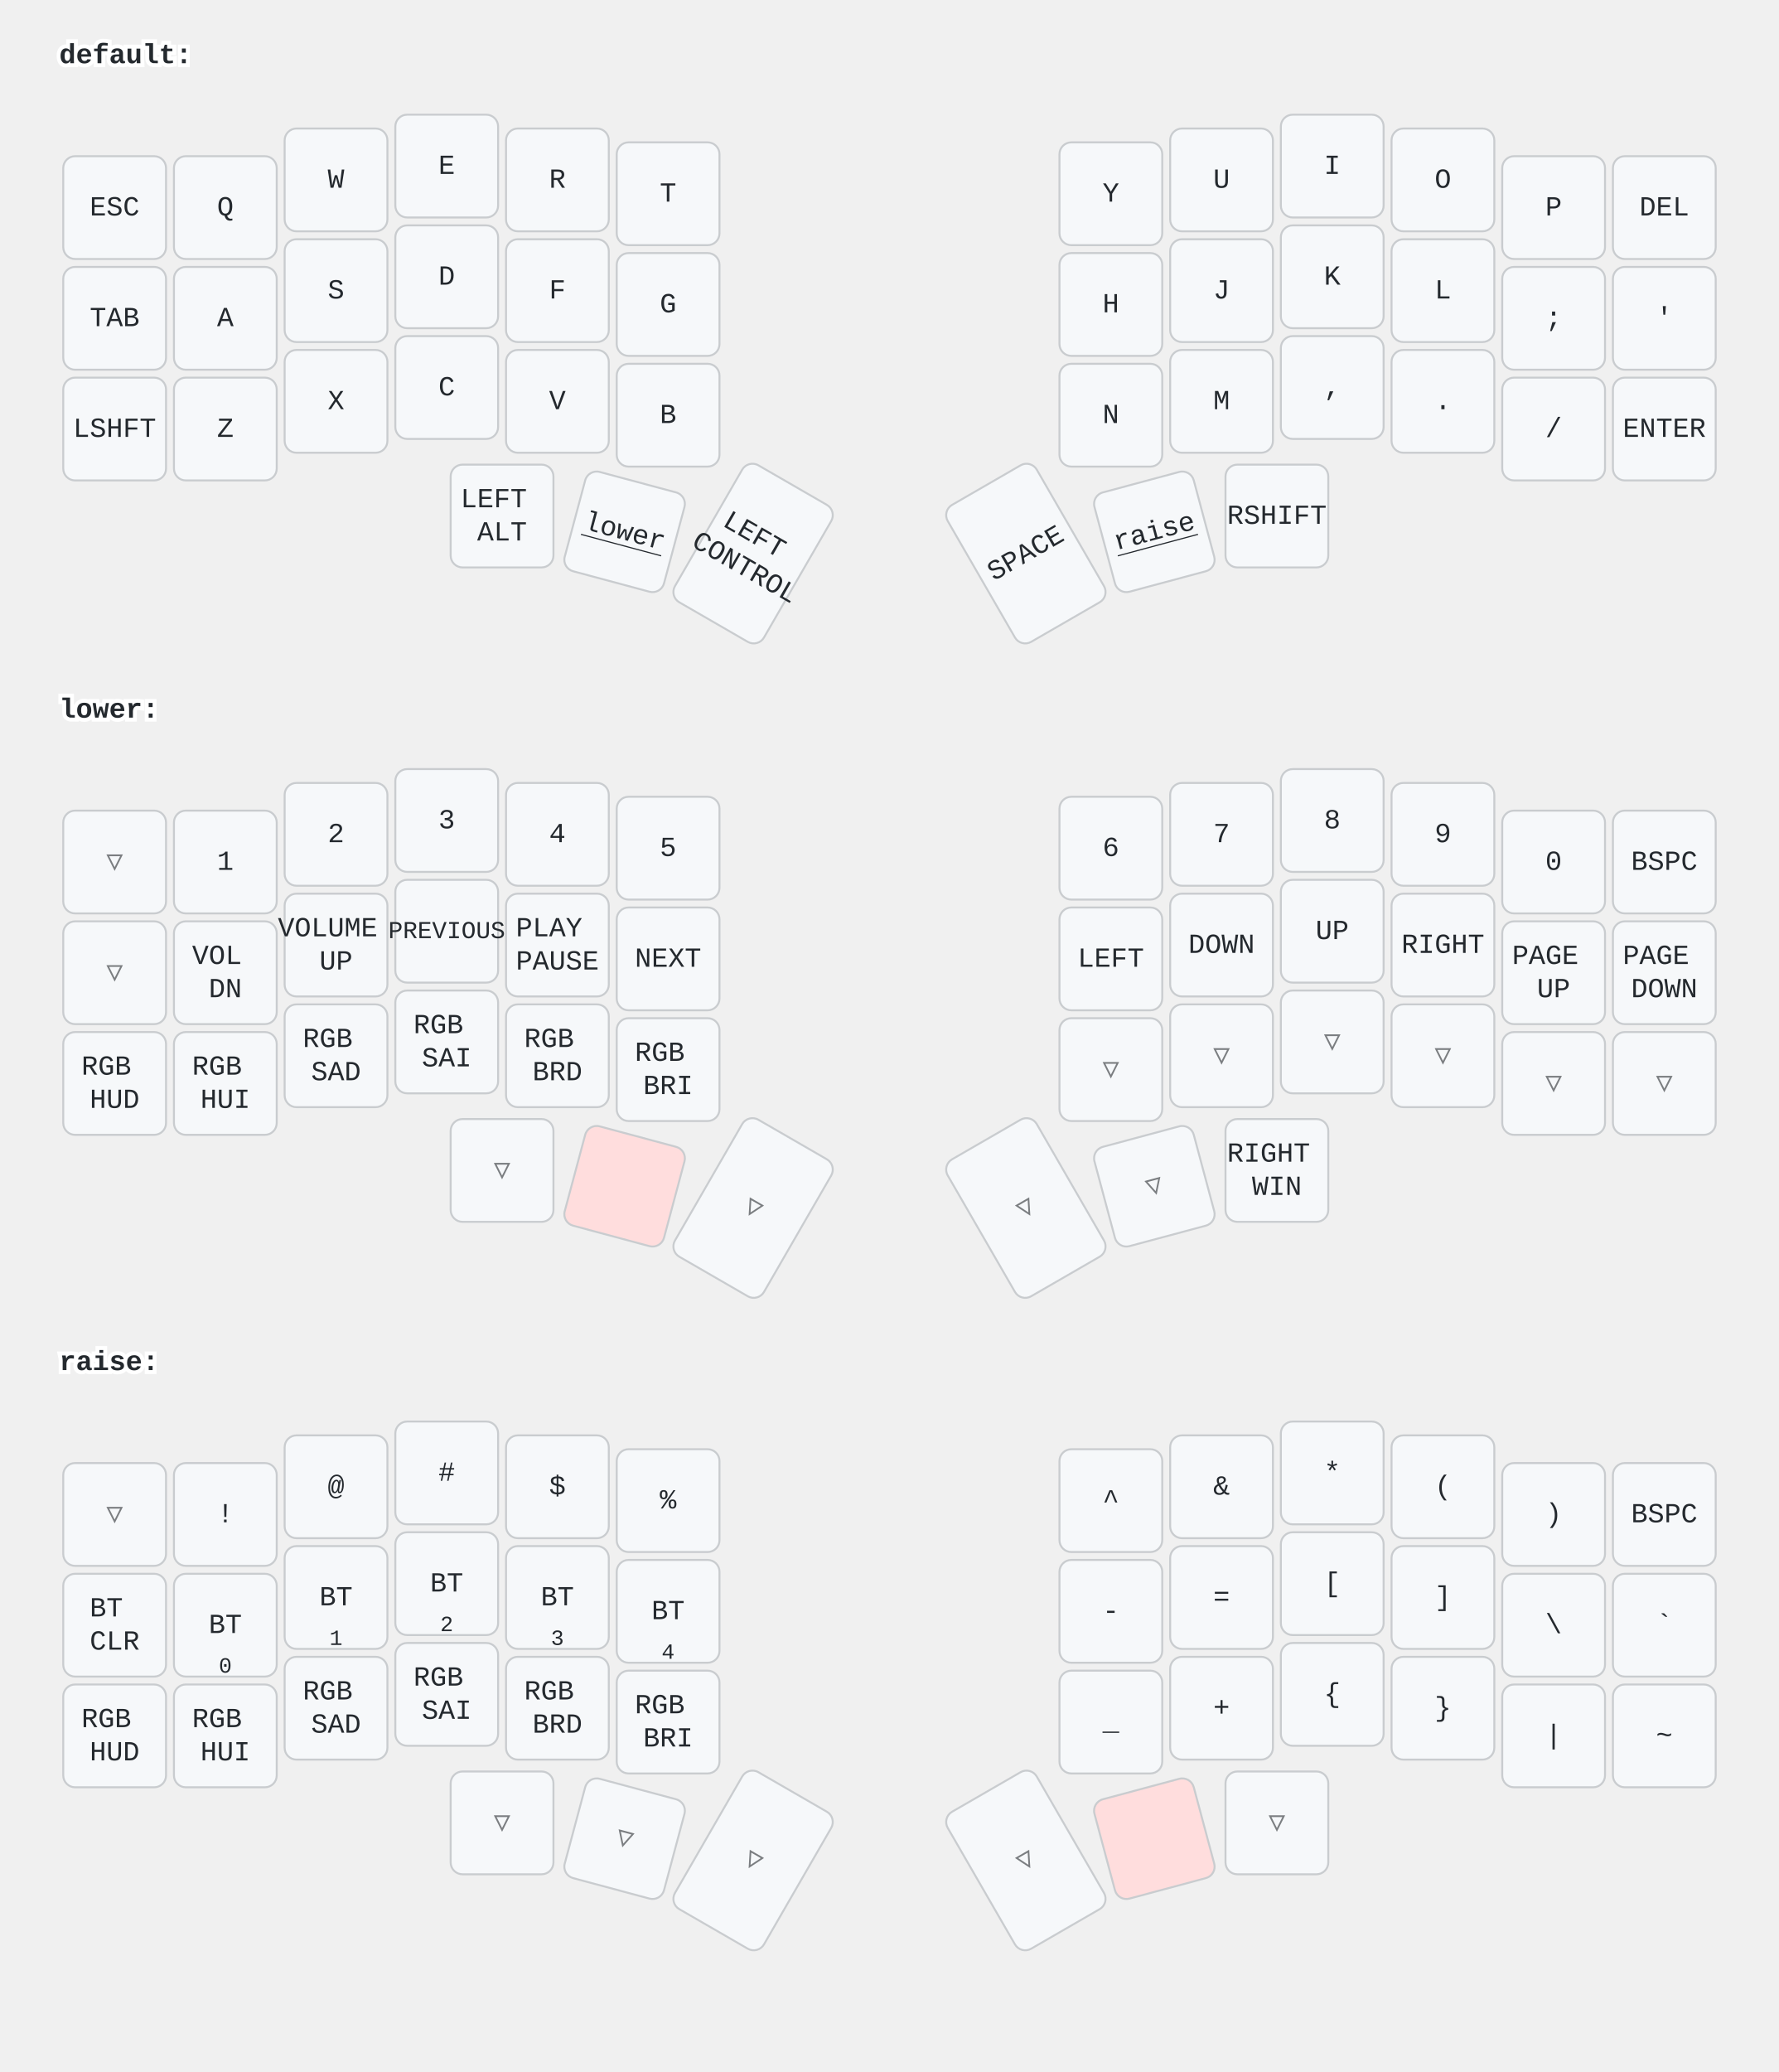
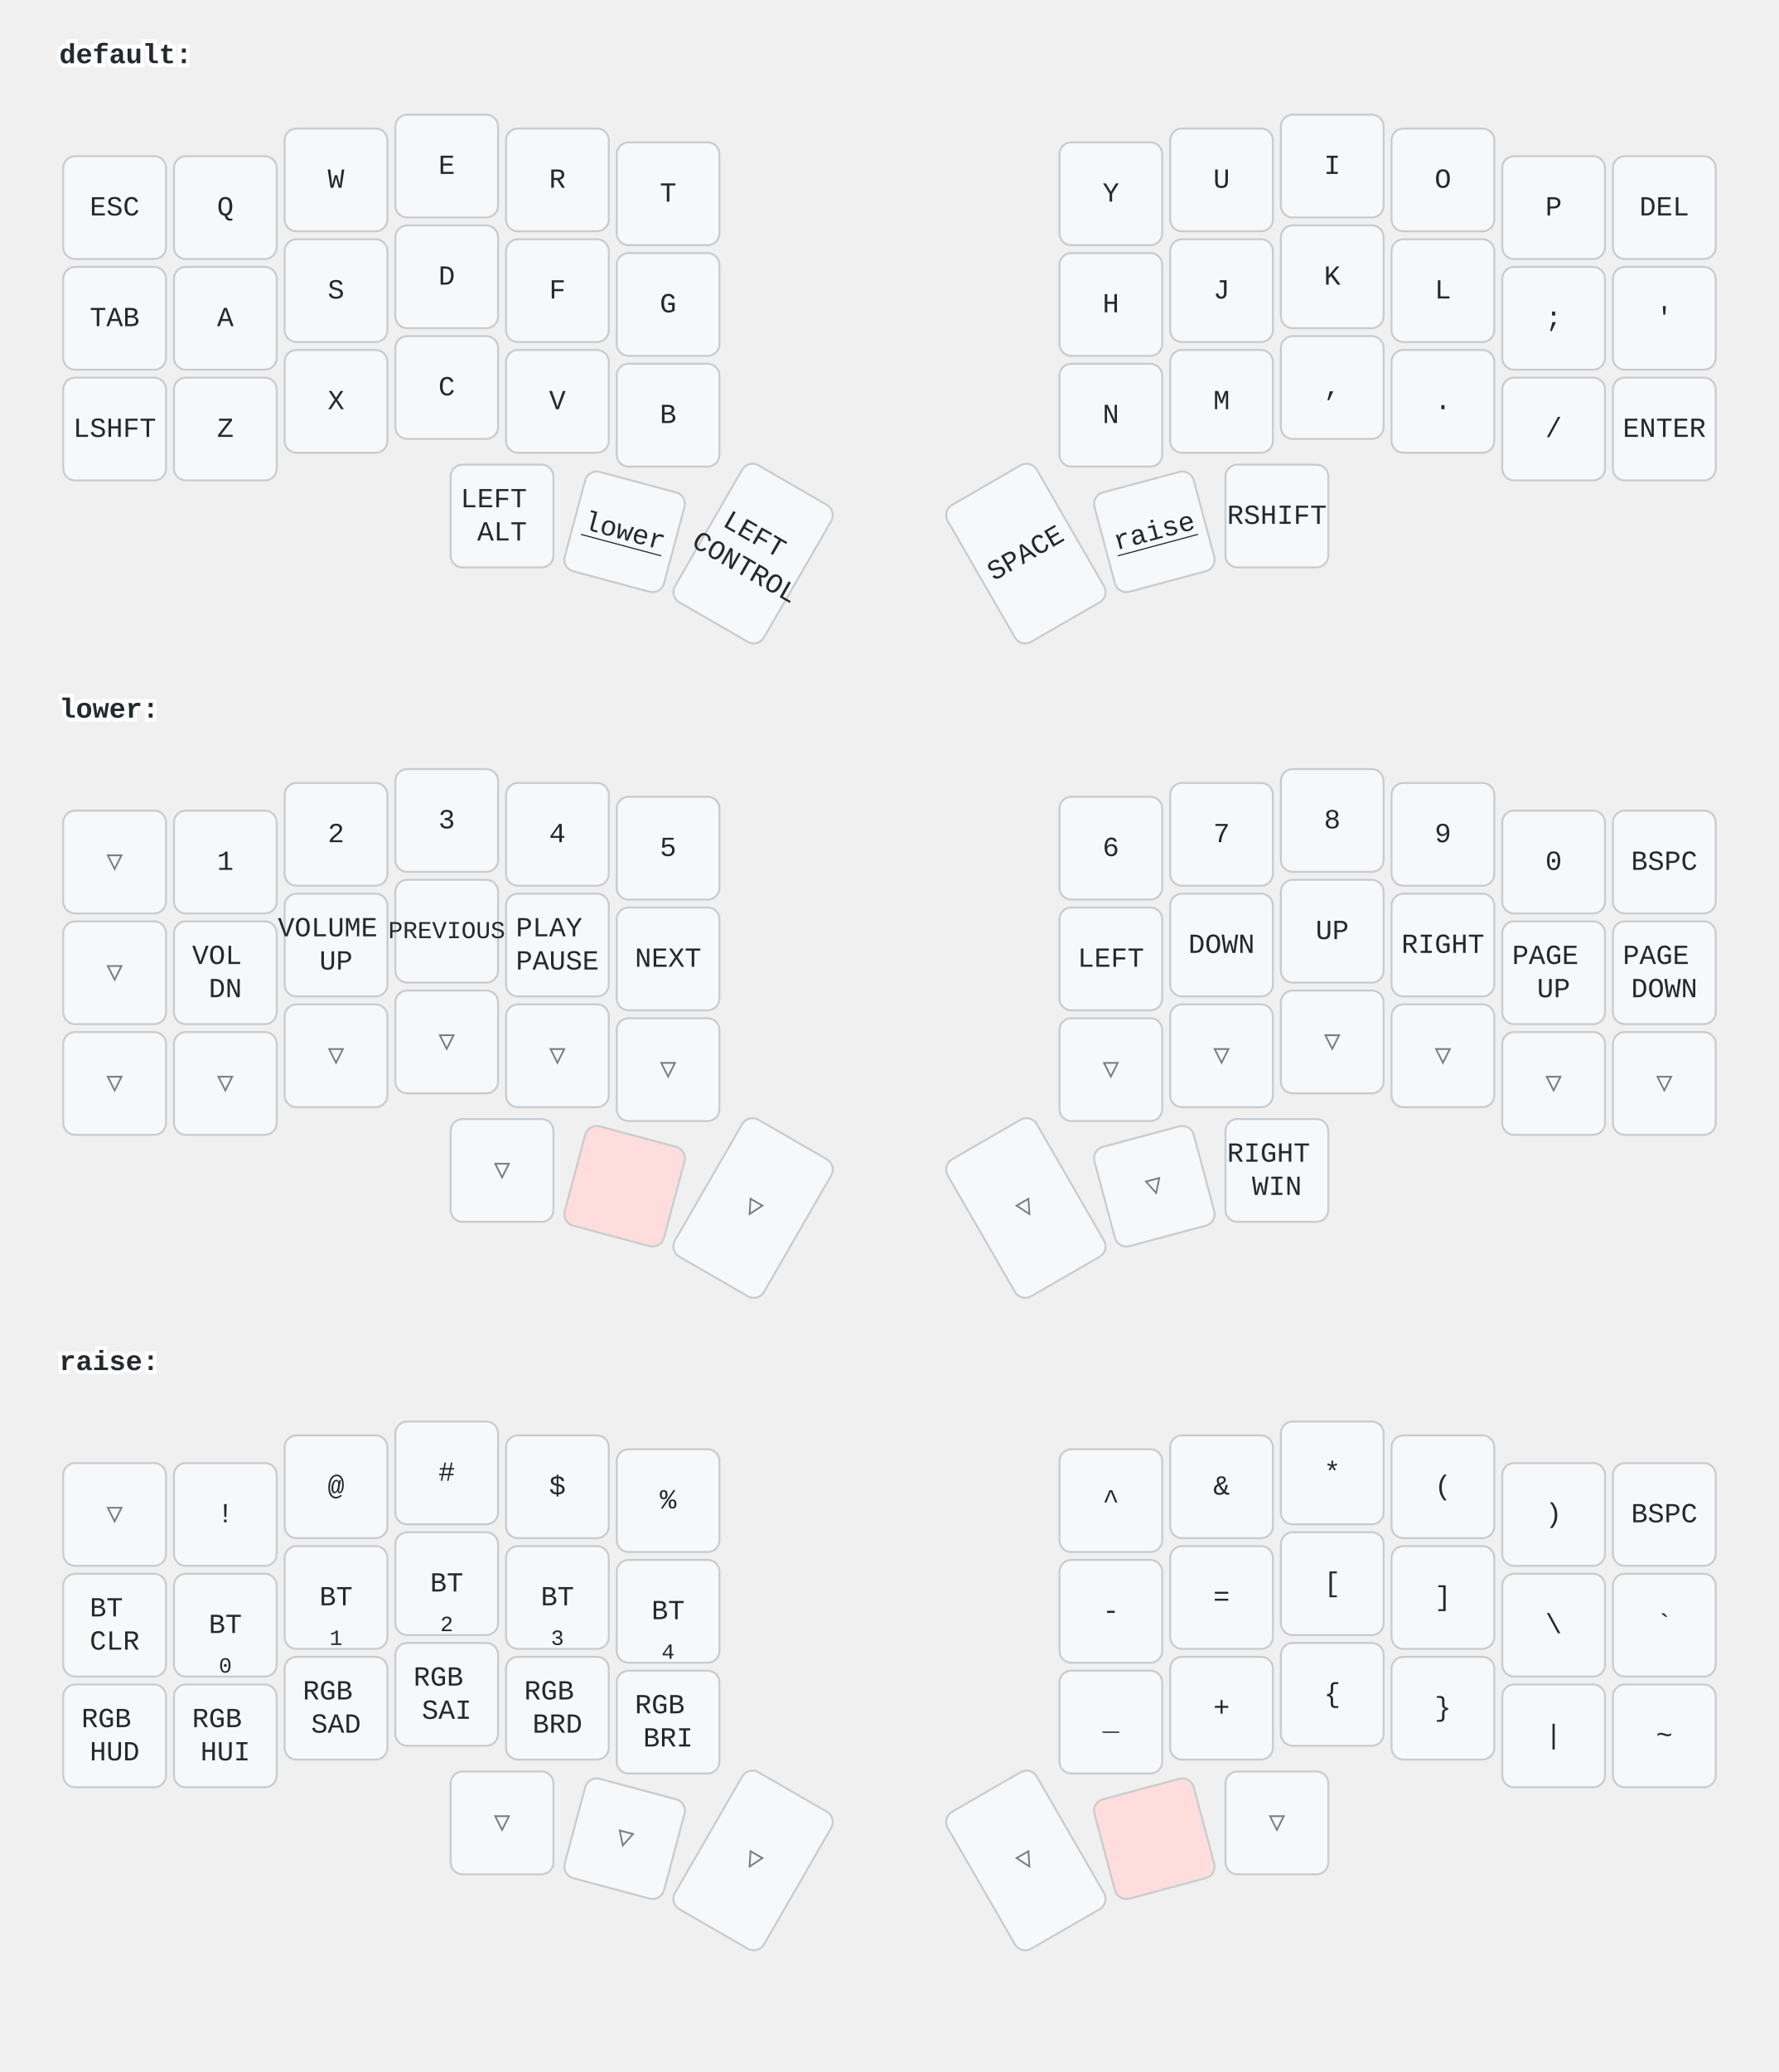
<svg xmlns="http://www.w3.org/2000/svg" width="900" height="1048" viewBox="0 0 900 1048" class="keymap">
  <style>/* inherit to force styles through use tags */
svg path {
    fill: inherit;
}

/* font and background color specifications */
svg.keymap {
    font-family: SFMono-Regular,Consolas,Liberation Mono,Menlo,monospace;
    font-size: 14px;
    font-kerning: normal;
    text-rendering: optimizeLegibility;
    fill: #24292e;
}

/* default key styling */
rect.key {
    fill: #f6f8fa;
}

rect.key, rect.combo {
    stroke: #c9cccf;
    stroke-width: 1;
}

/* default key side styling, only used is draw_key_sides is set */
rect.side {
    filter: brightness(90%);
}

/* color accent for combo boxes */
rect.combo, rect.combo-separate {
    fill: #cdf;
}

/* color accent for held keys */
rect.held, rect.combo.held {
    fill: #fdd;
}

/* color accent for ghost (optional) keys */
rect.ghost, rect.combo.ghost {
    stroke-dasharray: 4, 4;
    stroke-width: 2;
}

text {
    text-anchor: middle;
    dominant-baseline: middle;
}

/* styling for layer labels */
text.label {
    font-weight: bold;
    text-anchor: start;
    stroke: white;
    stroke-width: 4;
    paint-order: stroke;
}

/* styling for optional footer */
text.footer {
    text-anchor: end;
    dominant-baseline: auto;
    stroke: white;
    stroke-width: 4;
    paint-order: stroke;
}

/* styling for combo tap, and key hold/shifted label text */
text.combo, text.hold, text.shifted {
    font-size: 11px;
}

text.hold {
    text-anchor: middle;
    dominant-baseline: auto;
}

text.shifted {
    text-anchor: middle;
    dominant-baseline: hanging;
}

text.layer-activator {
    text-decoration: underline;
}

/* styling for hold/shifted label text in combo box */
text.combo.hold, text.combo.shifted {
    font-size: 8px;
}

/* lighter symbol for transparent keys */
text.trans {
    fill: #7b7e81;
}

/* styling for combo dendrons */
path.combo {
    stroke-width: 1;
    stroke: gray;
    fill: none;
}

/* Start Tabler Icons Cleanup */
/* cannot use height/width with glyphs */
.icon-tabler &gt; path {
    fill: inherit;
    stroke: inherit;
    stroke-width: 2;
}
/* hide tabler's default box */
.icon-tabler &gt; path[stroke="none"][fill="none"] {
    visibility: hidden;
}
/* End Tabler Icons Cleanup */
</style>
  <g transform="translate(30, 0)" class="layer-default">
    <text x="0" y="28" class="label" id="default">default:</text>
    <g transform="translate(0, 56)">
      <g transform="translate(28, 49)" class="key keypos-0">
        <rect rx="6" ry="6" x="-26" y="-26" width="52" height="52" class="key" />
        <text x="0" y="0" class="key tap">ESC</text>
      </g>
      <g transform="translate(84, 49)" class="key keypos-1">
        <rect rx="6" ry="6" x="-26" y="-26" width="52" height="52" class="key" />
        <text x="0" y="0" class="key tap">Q</text>
      </g>
      <g transform="translate(140, 35)" class="key keypos-2">
        <rect rx="6" ry="6" x="-26" y="-26" width="52" height="52" class="key" />
        <text x="0" y="0" class="key tap">W</text>
      </g>
      <g transform="translate(196, 28)" class="key keypos-3">
        <rect rx="6" ry="6" x="-26" y="-26" width="52" height="52" class="key" />
        <text x="0" y="0" class="key tap">E</text>
      </g>
      <g transform="translate(252, 35)" class="key keypos-4">
        <rect rx="6" ry="6" x="-26" y="-26" width="52" height="52" class="key" />
        <text x="0" y="0" class="key tap">R</text>
      </g>
      <g transform="translate(308, 42)" class="key keypos-5">
        <rect rx="6" ry="6" x="-26" y="-26" width="52" height="52" class="key" />
        <text x="0" y="0" class="key tap">T</text>
      </g>
      <g transform="translate(532, 42)" class="key keypos-6">
        <rect rx="6" ry="6" x="-26" y="-26" width="52" height="52" class="key" />
        <text x="0" y="0" class="key tap">Y</text>
      </g>
      <g transform="translate(588, 35)" class="key keypos-7">
        <rect rx="6" ry="6" x="-26" y="-26" width="52" height="52" class="key" />
        <text x="0" y="0" class="key tap">U</text>
      </g>
      <g transform="translate(644, 28)" class="key keypos-8">
        <rect rx="6" ry="6" x="-26" y="-26" width="52" height="52" class="key" />
        <text x="0" y="0" class="key tap">I</text>
      </g>
      <g transform="translate(700, 35)" class="key keypos-9">
        <rect rx="6" ry="6" x="-26" y="-26" width="52" height="52" class="key" />
        <text x="0" y="0" class="key tap">O</text>
      </g>
      <g transform="translate(756, 49)" class="key keypos-10">
        <rect rx="6" ry="6" x="-26" y="-26" width="52" height="52" class="key" />
        <text x="0" y="0" class="key tap">P</text>
      </g>
      <g transform="translate(812, 49)" class="key keypos-11">
        <rect rx="6" ry="6" x="-26" y="-26" width="52" height="52" class="key" />
        <text x="0" y="0" class="key tap">DEL</text>
      </g>
      <g transform="translate(28, 105)" class="key keypos-12">
        <rect rx="6" ry="6" x="-26" y="-26" width="52" height="52" class="key" />
        <text x="0" y="0" class="key tap">TAB</text>
      </g>
      <g transform="translate(84, 105)" class="key keypos-13">
        <rect rx="6" ry="6" x="-26" y="-26" width="52" height="52" class="key" />
        <text x="0" y="0" class="key tap">A</text>
      </g>
      <g transform="translate(140, 91)" class="key keypos-14">
        <rect rx="6" ry="6" x="-26" y="-26" width="52" height="52" class="key" />
        <text x="0" y="0" class="key tap">S</text>
      </g>
      <g transform="translate(196, 84)" class="key keypos-15">
        <rect rx="6" ry="6" x="-26" y="-26" width="52" height="52" class="key" />
        <text x="0" y="0" class="key tap">D</text>
      </g>
      <g transform="translate(252, 91)" class="key keypos-16">
        <rect rx="6" ry="6" x="-26" y="-26" width="52" height="52" class="key" />
        <text x="0" y="0" class="key tap">F</text>
      </g>
      <g transform="translate(308, 98)" class="key keypos-17">
        <rect rx="6" ry="6" x="-26" y="-26" width="52" height="52" class="key" />
        <text x="0" y="0" class="key tap">G</text>
      </g>
      <g transform="translate(532, 98)" class="key keypos-18">
        <rect rx="6" ry="6" x="-26" y="-26" width="52" height="52" class="key" />
        <text x="0" y="0" class="key tap">H</text>
      </g>
      <g transform="translate(588, 91)" class="key keypos-19">
        <rect rx="6" ry="6" x="-26" y="-26" width="52" height="52" class="key" />
        <text x="0" y="0" class="key tap">J</text>
      </g>
      <g transform="translate(644, 84)" class="key keypos-20">
        <rect rx="6" ry="6" x="-26" y="-26" width="52" height="52" class="key" />
        <text x="0" y="0" class="key tap">K</text>
      </g>
      <g transform="translate(700, 91)" class="key keypos-21">
        <rect rx="6" ry="6" x="-26" y="-26" width="52" height="52" class="key" />
        <text x="0" y="0" class="key tap">L</text>
      </g>
      <g transform="translate(756, 105)" class="key keypos-22">
        <rect rx="6" ry="6" x="-26" y="-26" width="52" height="52" class="key" />
        <text x="0" y="0" class="key tap">;</text>
      </g>
      <g transform="translate(812, 105)" class="key keypos-23">
        <rect rx="6" ry="6" x="-26" y="-26" width="52" height="52" class="key" />
        <text x="0" y="0" class="key tap">'</text>
      </g>
      <g transform="translate(28, 161)" class="key keypos-24">
        <rect rx="6" ry="6" x="-26" y="-26" width="52" height="52" class="key" />
        <text x="0" y="0" class="key tap">LSHFT</text>
      </g>
      <g transform="translate(84, 161)" class="key keypos-25">
        <rect rx="6" ry="6" x="-26" y="-26" width="52" height="52" class="key" />
        <text x="0" y="0" class="key tap">Z</text>
      </g>
      <g transform="translate(140, 147)" class="key keypos-26">
        <rect rx="6" ry="6" x="-26" y="-26" width="52" height="52" class="key" />
        <text x="0" y="0" class="key tap">X</text>
      </g>
      <g transform="translate(196, 140)" class="key keypos-27">
        <rect rx="6" ry="6" x="-26" y="-26" width="52" height="52" class="key" />
        <text x="0" y="0" class="key tap">C</text>
      </g>
      <g transform="translate(252, 147)" class="key keypos-28">
        <rect rx="6" ry="6" x="-26" y="-26" width="52" height="52" class="key" />
        <text x="0" y="0" class="key tap">V</text>
      </g>
      <g transform="translate(308, 154)" class="key keypos-29">
        <rect rx="6" ry="6" x="-26" y="-26" width="52" height="52" class="key" />
        <text x="0" y="0" class="key tap">B</text>
      </g>
      <g transform="translate(532, 154)" class="key keypos-30">
        <rect rx="6" ry="6" x="-26" y="-26" width="52" height="52" class="key" />
        <text x="0" y="0" class="key tap">N</text>
      </g>
      <g transform="translate(588, 147)" class="key keypos-31">
        <rect rx="6" ry="6" x="-26" y="-26" width="52" height="52" class="key" />
        <text x="0" y="0" class="key tap">M</text>
      </g>
      <g transform="translate(644, 140)" class="key keypos-32">
        <rect rx="6" ry="6" x="-26" y="-26" width="52" height="52" class="key" />
        <text x="0" y="0" class="key tap">,</text>
      </g>
      <g transform="translate(700, 147)" class="key keypos-33">
        <rect rx="6" ry="6" x="-26" y="-26" width="52" height="52" class="key" />
        <text x="0" y="0" class="key tap">.</text>
      </g>
      <g transform="translate(756, 161)" class="key keypos-34">
        <rect rx="6" ry="6" x="-26" y="-26" width="52" height="52" class="key" />
        <text x="0" y="0" class="key tap">/</text>
      </g>
      <g transform="translate(812, 161)" class="key keypos-35">
        <rect rx="6" ry="6" x="-26" y="-26" width="52" height="52" class="key" />
        <text x="0" y="0" class="key tap">ENTER</text>
      </g>
      <g transform="translate(224, 205)" class="key keypos-36">
        <rect rx="6" ry="6" x="-26" y="-26" width="52" height="52" class="key" />
        <text x="0" y="0" class="key tap">
          <tspan x="0" dy="-0.6em">LEFT</tspan>
          <tspan x="0" dy="1.2em">ALT</tspan>
        </text>
      </g>
      <g transform="translate(286, 213) rotate(15.0)" class="key keypos-37">
        <rect rx="6" ry="6" x="-26" y="-26" width="52" height="52" class="key" />
        <a href="#lower">
          <text x="0" y="0" class="key tap layer-activator">lower</text>
        </a>
      </g>
      <g transform="translate(351, 224) rotate(30.0)" class="key keypos-38">
        <rect rx="6" ry="6" x="-26" y="-40" width="52" height="80" class="key" />
        <text x="0" y="0" class="key tap">
          <tspan x="0" dy="-0.6em">LEFT</tspan>
          <tspan x="0" dy="1.2em">CONTROL</tspan>
        </text>
      </g>
      <g transform="translate(489, 224) rotate(-30.0)" class="key keypos-39">
        <rect rx="6" ry="6" x="-26" y="-40" width="52" height="80" class="key" />
        <text x="0" y="0" class="key tap">SPACE</text>
      </g>
      <g transform="translate(554, 213) rotate(-15.0)" class="key keypos-40">
        <rect rx="6" ry="6" x="-26" y="-26" width="52" height="52" class="key" />
        <a href="#raise">
          <text x="0" y="0" class="key tap layer-activator">raise</text>
        </a>
      </g>
      <g transform="translate(616, 205)" class="key keypos-41">
        <rect rx="6" ry="6" x="-26" y="-26" width="52" height="52" class="key" />
        <text x="0" y="0" class="key tap">RSHIFT</text>
      </g>
    </g>
  </g>
  <g transform="translate(30, 331)" class="layer-lower">
    <text x="0" y="28" class="label" id="lower">lower:</text>
    <g transform="translate(0, 56)">
      <g transform="translate(28, 49)" class="key trans keypos-0">
        <rect rx="6" ry="6" x="-26" y="-26" width="52" height="52" class="key trans" />
        <text x="0" y="0" class="key trans tap">▽</text>
      </g>
      <g transform="translate(84, 49)" class="key keypos-1">
        <rect rx="6" ry="6" x="-26" y="-26" width="52" height="52" class="key" />
        <text x="0" y="0" class="key tap">1</text>
      </g>
      <g transform="translate(140, 35)" class="key keypos-2">
        <rect rx="6" ry="6" x="-26" y="-26" width="52" height="52" class="key" />
        <text x="0" y="0" class="key tap">2</text>
      </g>
      <g transform="translate(196, 28)" class="key keypos-3">
        <rect rx="6" ry="6" x="-26" y="-26" width="52" height="52" class="key" />
        <text x="0" y="0" class="key tap">3</text>
      </g>
      <g transform="translate(252, 35)" class="key keypos-4">
        <rect rx="6" ry="6" x="-26" y="-26" width="52" height="52" class="key" />
        <text x="0" y="0" class="key tap">4</text>
      </g>
      <g transform="translate(308, 42)" class="key keypos-5">
        <rect rx="6" ry="6" x="-26" y="-26" width="52" height="52" class="key" />
        <text x="0" y="0" class="key tap">5</text>
      </g>
      <g transform="translate(532, 42)" class="key keypos-6">
        <rect rx="6" ry="6" x="-26" y="-26" width="52" height="52" class="key" />
        <text x="0" y="0" class="key tap">6</text>
      </g>
      <g transform="translate(588, 35)" class="key keypos-7">
        <rect rx="6" ry="6" x="-26" y="-26" width="52" height="52" class="key" />
        <text x="0" y="0" class="key tap">7</text>
      </g>
      <g transform="translate(644, 28)" class="key keypos-8">
        <rect rx="6" ry="6" x="-26" y="-26" width="52" height="52" class="key" />
        <text x="0" y="0" class="key tap">8</text>
      </g>
      <g transform="translate(700, 35)" class="key keypos-9">
        <rect rx="6" ry="6" x="-26" y="-26" width="52" height="52" class="key" />
        <text x="0" y="0" class="key tap">9</text>
      </g>
      <g transform="translate(756, 49)" class="key keypos-10">
        <rect rx="6" ry="6" x="-26" y="-26" width="52" height="52" class="key" />
        <text x="0" y="0" class="key tap">0</text>
      </g>
      <g transform="translate(812, 49)" class="key keypos-11">
        <rect rx="6" ry="6" x="-26" y="-26" width="52" height="52" class="key" />
        <text x="0" y="0" class="key tap">BSPC</text>
      </g>
      <g transform="translate(28, 105)" class="key trans keypos-12">
        <rect rx="6" ry="6" x="-26" y="-26" width="52" height="52" class="key trans" />
        <text x="0" y="0" class="key trans tap">▽</text>
      </g>
      <g transform="translate(84, 105)" class="key keypos-13">
        <rect rx="6" ry="6" x="-26" y="-26" width="52" height="52" class="key" />
        <text x="0" y="0" class="key tap">
          <tspan x="0" dy="-0.6em">VOL</tspan>
          <tspan x="0" dy="1.2em">DN</tspan>
        </text>
      </g>
      <g transform="translate(140, 91)" class="key keypos-14">
        <rect rx="6" ry="6" x="-26" y="-26" width="52" height="52" class="key" />
        <text x="0" y="0" class="key tap">
          <tspan x="0" dy="-0.6em">VOLUME</tspan>
          <tspan x="0" dy="1.2em">UP</tspan>
        </text>
      </g>
      <g transform="translate(196, 84)" class="key keypos-15">
        <rect rx="6" ry="6" x="-26" y="-26" width="52" height="52" class="key" />
        <text x="0" y="0" class="key tap">
          <tspan style="font-size: 88%">PREVIOUS</tspan>
        </text>
      </g>
      <g transform="translate(252, 91)" class="key keypos-16">
        <rect rx="6" ry="6" x="-26" y="-26" width="52" height="52" class="key" />
        <text x="0" y="0" class="key tap">
          <tspan x="0" dy="-0.6em">PLAY</tspan>
          <tspan x="0" dy="1.2em">PAUSE</tspan>
        </text>
      </g>
      <g transform="translate(308, 98)" class="key keypos-17">
        <rect rx="6" ry="6" x="-26" y="-26" width="52" height="52" class="key" />
        <text x="0" y="0" class="key tap">NEXT</text>
      </g>
      <g transform="translate(532, 98)" class="key keypos-18">
        <rect rx="6" ry="6" x="-26" y="-26" width="52" height="52" class="key" />
        <text x="0" y="0" class="key tap">LEFT</text>
      </g>
      <g transform="translate(588, 91)" class="key keypos-19">
        <rect rx="6" ry="6" x="-26" y="-26" width="52" height="52" class="key" />
        <text x="0" y="0" class="key tap">DOWN</text>
      </g>
      <g transform="translate(644, 84)" class="key keypos-20">
        <rect rx="6" ry="6" x="-26" y="-26" width="52" height="52" class="key" />
        <text x="0" y="0" class="key tap">UP</text>
      </g>
      <g transform="translate(700, 91)" class="key keypos-21">
        <rect rx="6" ry="6" x="-26" y="-26" width="52" height="52" class="key" />
        <text x="0" y="0" class="key tap">RIGHT</text>
      </g>
      <g transform="translate(756, 105)" class="key keypos-22">
        <rect rx="6" ry="6" x="-26" y="-26" width="52" height="52" class="key" />
        <text x="0" y="0" class="key tap">
          <tspan x="0" dy="-0.6em">PAGE</tspan>
          <tspan x="0" dy="1.2em">UP</tspan>
        </text>
      </g>
      <g transform="translate(812, 105)" class="key keypos-23">
        <rect rx="6" ry="6" x="-26" y="-26" width="52" height="52" class="key" />
        <text x="0" y="0" class="key tap">
          <tspan x="0" dy="-0.6em">PAGE</tspan>
          <tspan x="0" dy="1.2em">DOWN</tspan>
        </text>
      </g>
-       <g transform="translate(28, 161)" class="key keypos-24">
-         <rect rx="6" ry="6" x="-26" y="-26" width="52" height="52" class="key" />
-         <text x="0" y="0" class="key tap">
-           <tspan x="0" dy="-0.6em">RGB</tspan>
-           <tspan x="0" dy="1.2em">HUD</tspan>
-         </text>
-       </g>
-       <g transform="translate(84, 161)" class="key keypos-25">
-         <rect rx="6" ry="6" x="-26" y="-26" width="52" height="52" class="key" />
-         <text x="0" y="0" class="key tap">
-           <tspan x="0" dy="-0.6em">RGB</tspan>
-           <tspan x="0" dy="1.2em">HUI</tspan>
-         </text>
-       </g>
-       <g transform="translate(140, 147)" class="key keypos-26">
-         <rect rx="6" ry="6" x="-26" y="-26" width="52" height="52" class="key" />
-         <text x="0" y="0" class="key tap">
-           <tspan x="0" dy="-0.6em">RGB</tspan>
-           <tspan x="0" dy="1.2em">SAD</tspan>
-         </text>
-       </g>
-       <g transform="translate(196, 140)" class="key keypos-27">
-         <rect rx="6" ry="6" x="-26" y="-26" width="52" height="52" class="key" />
-         <text x="0" y="0" class="key tap">
-           <tspan x="0" dy="-0.6em">RGB</tspan>
-           <tspan x="0" dy="1.2em">SAI</tspan>
-         </text>
-       </g>
-       <g transform="translate(252, 147)" class="key keypos-28">
-         <rect rx="6" ry="6" x="-26" y="-26" width="52" height="52" class="key" />
-         <text x="0" y="0" class="key tap">
-           <tspan x="0" dy="-0.6em">RGB</tspan>
-           <tspan x="0" dy="1.2em">BRD</tspan>
-         </text>
-       </g>
-       <g transform="translate(308, 154)" class="key keypos-29">
-         <rect rx="6" ry="6" x="-26" y="-26" width="52" height="52" class="key" />
-         <text x="0" y="0" class="key tap">
-           <tspan x="0" dy="-0.6em">RGB</tspan>
-           <tspan x="0" dy="1.2em">BRI</tspan>
-         </text>
+       <g transform="translate(28, 161)" class="key trans keypos-24">
+         <rect rx="6" ry="6" x="-26" y="-26" width="52" height="52" class="key trans" />
+         <text x="0" y="0" class="key trans tap">▽</text>
+       </g>
+       <g transform="translate(84, 161)" class="key trans keypos-25">
+         <rect rx="6" ry="6" x="-26" y="-26" width="52" height="52" class="key trans" />
+         <text x="0" y="0" class="key trans tap">▽</text>
+       </g>
+       <g transform="translate(140, 147)" class="key trans keypos-26">
+         <rect rx="6" ry="6" x="-26" y="-26" width="52" height="52" class="key trans" />
+         <text x="0" y="0" class="key trans tap">▽</text>
+       </g>
+       <g transform="translate(196, 140)" class="key trans keypos-27">
+         <rect rx="6" ry="6" x="-26" y="-26" width="52" height="52" class="key trans" />
+         <text x="0" y="0" class="key trans tap">▽</text>
+       </g>
+       <g transform="translate(252, 147)" class="key trans keypos-28">
+         <rect rx="6" ry="6" x="-26" y="-26" width="52" height="52" class="key trans" />
+         <text x="0" y="0" class="key trans tap">▽</text>
+       </g>
+       <g transform="translate(308, 154)" class="key trans keypos-29">
+         <rect rx="6" ry="6" x="-26" y="-26" width="52" height="52" class="key trans" />
+         <text x="0" y="0" class="key trans tap">▽</text>
      </g>
      <g transform="translate(532, 154)" class="key trans keypos-30">
        <rect rx="6" ry="6" x="-26" y="-26" width="52" height="52" class="key trans" />
        <text x="0" y="0" class="key trans tap">▽</text>
      </g>
      <g transform="translate(588, 147)" class="key trans keypos-31">
        <rect rx="6" ry="6" x="-26" y="-26" width="52" height="52" class="key trans" />
        <text x="0" y="0" class="key trans tap">▽</text>
      </g>
      <g transform="translate(644, 140)" class="key trans keypos-32">
        <rect rx="6" ry="6" x="-26" y="-26" width="52" height="52" class="key trans" />
        <text x="0" y="0" class="key trans tap">▽</text>
      </g>
      <g transform="translate(700, 147)" class="key trans keypos-33">
        <rect rx="6" ry="6" x="-26" y="-26" width="52" height="52" class="key trans" />
        <text x="0" y="0" class="key trans tap">▽</text>
      </g>
      <g transform="translate(756, 161)" class="key trans keypos-34">
        <rect rx="6" ry="6" x="-26" y="-26" width="52" height="52" class="key trans" />
        <text x="0" y="0" class="key trans tap">▽</text>
      </g>
      <g transform="translate(812, 161)" class="key trans keypos-35">
        <rect rx="6" ry="6" x="-26" y="-26" width="52" height="52" class="key trans" />
        <text x="0" y="0" class="key trans tap">▽</text>
      </g>
      <g transform="translate(224, 205)" class="key trans keypos-36">
        <rect rx="6" ry="6" x="-26" y="-26" width="52" height="52" class="key trans" />
        <text x="0" y="0" class="key trans tap">▽</text>
      </g>
      <g transform="translate(286, 213) rotate(15.0)" class="key held keypos-37">
        <rect rx="6" ry="6" x="-26" y="-26" width="52" height="52" class="key held" />
      </g>
      <g transform="translate(351, 224) rotate(30.0)" class="key trans keypos-38">
        <rect rx="6" ry="6" x="-26" y="-40" width="52" height="80" class="key trans" />
        <text x="0" y="0" class="key trans tap">▽</text>
      </g>
      <g transform="translate(489, 224) rotate(-30.0)" class="key trans keypos-39">
        <rect rx="6" ry="6" x="-26" y="-40" width="52" height="80" class="key trans" />
        <text x="0" y="0" class="key trans tap">▽</text>
      </g>
      <g transform="translate(554, 213) rotate(-15.0)" class="key trans keypos-40">
        <rect rx="6" ry="6" x="-26" y="-26" width="52" height="52" class="key trans" />
        <text x="0" y="0" class="key trans tap">▽</text>
      </g>
      <g transform="translate(616, 205)" class="key keypos-41">
        <rect rx="6" ry="6" x="-26" y="-26" width="52" height="52" class="key" />
        <text x="0" y="0" class="key tap">
          <tspan x="0" dy="-0.6em">RIGHT</tspan>
          <tspan x="0" dy="1.2em">WIN</tspan>
        </text>
      </g>
    </g>
  </g>
  <g transform="translate(30, 661)" class="layer-raise">
    <text x="0" y="28" class="label" id="raise">raise:</text>
    <g transform="translate(0, 56)">
      <g transform="translate(28, 49)" class="key trans keypos-0">
        <rect rx="6" ry="6" x="-26" y="-26" width="52" height="52" class="key trans" />
        <text x="0" y="0" class="key trans tap">▽</text>
      </g>
      <g transform="translate(84, 49)" class="key keypos-1">
        <rect rx="6" ry="6" x="-26" y="-26" width="52" height="52" class="key" />
        <text x="0" y="0" class="key tap">!</text>
      </g>
      <g transform="translate(140, 35)" class="key keypos-2">
        <rect rx="6" ry="6" x="-26" y="-26" width="52" height="52" class="key" />
        <text x="0" y="0" class="key tap">@</text>
      </g>
      <g transform="translate(196, 28)" class="key keypos-3">
        <rect rx="6" ry="6" x="-26" y="-26" width="52" height="52" class="key" />
        <text x="0" y="0" class="key tap">#</text>
      </g>
      <g transform="translate(252, 35)" class="key keypos-4">
        <rect rx="6" ry="6" x="-26" y="-26" width="52" height="52" class="key" />
        <text x="0" y="0" class="key tap">$</text>
      </g>
      <g transform="translate(308, 42)" class="key keypos-5">
        <rect rx="6" ry="6" x="-26" y="-26" width="52" height="52" class="key" />
        <text x="0" y="0" class="key tap">%</text>
      </g>
      <g transform="translate(532, 42)" class="key keypos-6">
        <rect rx="6" ry="6" x="-26" y="-26" width="52" height="52" class="key" />
        <text x="0" y="0" class="key tap">^</text>
      </g>
      <g transform="translate(588, 35)" class="key keypos-7">
        <rect rx="6" ry="6" x="-26" y="-26" width="52" height="52" class="key" />
        <text x="0" y="0" class="key tap">&amp;</text>
      </g>
      <g transform="translate(644, 28)" class="key keypos-8">
        <rect rx="6" ry="6" x="-26" y="-26" width="52" height="52" class="key" />
        <text x="0" y="0" class="key tap">*</text>
      </g>
      <g transform="translate(700, 35)" class="key keypos-9">
        <rect rx="6" ry="6" x="-26" y="-26" width="52" height="52" class="key" />
        <text x="0" y="0" class="key tap">(</text>
      </g>
      <g transform="translate(756, 49)" class="key keypos-10">
        <rect rx="6" ry="6" x="-26" y="-26" width="52" height="52" class="key" />
        <text x="0" y="0" class="key tap">)</text>
      </g>
      <g transform="translate(812, 49)" class="key keypos-11">
        <rect rx="6" ry="6" x="-26" y="-26" width="52" height="52" class="key" />
        <text x="0" y="0" class="key tap">BSPC</text>
      </g>
      <g transform="translate(28, 105)" class="key keypos-12">
        <rect rx="6" ry="6" x="-26" y="-26" width="52" height="52" class="key" />
        <text x="0" y="0" class="key tap">
          <tspan x="0" dy="-0.6em">BT</tspan>
          <tspan x="0" dy="1.2em">CLR</tspan>
        </text>
      </g>
      <g transform="translate(84, 105)" class="key keypos-13">
        <rect rx="6" ry="6" x="-26" y="-26" width="52" height="52" class="key" />
        <text x="0" y="0" class="key tap">BT</text>
        <text x="0" y="24" class="key hold">0</text>
      </g>
      <g transform="translate(140, 91)" class="key keypos-14">
        <rect rx="6" ry="6" x="-26" y="-26" width="52" height="52" class="key" />
        <text x="0" y="0" class="key tap">BT</text>
        <text x="0" y="24" class="key hold">1</text>
      </g>
      <g transform="translate(196, 84)" class="key keypos-15">
        <rect rx="6" ry="6" x="-26" y="-26" width="52" height="52" class="key" />
        <text x="0" y="0" class="key tap">BT</text>
        <text x="0" y="24" class="key hold">2</text>
      </g>
      <g transform="translate(252, 91)" class="key keypos-16">
        <rect rx="6" ry="6" x="-26" y="-26" width="52" height="52" class="key" />
        <text x="0" y="0" class="key tap">BT</text>
        <text x="0" y="24" class="key hold">3</text>
      </g>
      <g transform="translate(308, 98)" class="key keypos-17">
        <rect rx="6" ry="6" x="-26" y="-26" width="52" height="52" class="key" />
        <text x="0" y="0" class="key tap">BT</text>
        <text x="0" y="24" class="key hold">4</text>
      </g>
      <g transform="translate(532, 98)" class="key keypos-18">
        <rect rx="6" ry="6" x="-26" y="-26" width="52" height="52" class="key" />
        <text x="0" y="0" class="key tap">-</text>
      </g>
      <g transform="translate(588, 91)" class="key keypos-19">
        <rect rx="6" ry="6" x="-26" y="-26" width="52" height="52" class="key" />
        <text x="0" y="0" class="key tap">=</text>
      </g>
      <g transform="translate(644, 84)" class="key keypos-20">
        <rect rx="6" ry="6" x="-26" y="-26" width="52" height="52" class="key" />
        <text x="0" y="0" class="key tap">[</text>
      </g>
      <g transform="translate(700, 91)" class="key keypos-21">
        <rect rx="6" ry="6" x="-26" y="-26" width="52" height="52" class="key" />
        <text x="0" y="0" class="key tap">]</text>
      </g>
      <g transform="translate(756, 105)" class="key keypos-22">
        <rect rx="6" ry="6" x="-26" y="-26" width="52" height="52" class="key" />
        <text x="0" y="0" class="key tap">\</text>
      </g>
      <g transform="translate(812, 105)" class="key keypos-23">
        <rect rx="6" ry="6" x="-26" y="-26" width="52" height="52" class="key" />
        <text x="0" y="0" class="key tap">`</text>
      </g>
      <g transform="translate(28, 161)" class="key keypos-24">
        <rect rx="6" ry="6" x="-26" y="-26" width="52" height="52" class="key" />
        <text x="0" y="0" class="key tap">
          <tspan x="0" dy="-0.6em">RGB</tspan>
          <tspan x="0" dy="1.2em">HUD</tspan>
        </text>
      </g>
      <g transform="translate(84, 161)" class="key keypos-25">
        <rect rx="6" ry="6" x="-26" y="-26" width="52" height="52" class="key" />
        <text x="0" y="0" class="key tap">
          <tspan x="0" dy="-0.6em">RGB</tspan>
          <tspan x="0" dy="1.2em">HUI</tspan>
        </text>
      </g>
      <g transform="translate(140, 147)" class="key keypos-26">
        <rect rx="6" ry="6" x="-26" y="-26" width="52" height="52" class="key" />
        <text x="0" y="0" class="key tap">
          <tspan x="0" dy="-0.6em">RGB</tspan>
          <tspan x="0" dy="1.2em">SAD</tspan>
        </text>
      </g>
      <g transform="translate(196, 140)" class="key keypos-27">
        <rect rx="6" ry="6" x="-26" y="-26" width="52" height="52" class="key" />
        <text x="0" y="0" class="key tap">
          <tspan x="0" dy="-0.6em">RGB</tspan>
          <tspan x="0" dy="1.2em">SAI</tspan>
        </text>
      </g>
      <g transform="translate(252, 147)" class="key keypos-28">
        <rect rx="6" ry="6" x="-26" y="-26" width="52" height="52" class="key" />
        <text x="0" y="0" class="key tap">
          <tspan x="0" dy="-0.6em">RGB</tspan>
          <tspan x="0" dy="1.2em">BRD</tspan>
        </text>
      </g>
      <g transform="translate(308, 154)" class="key keypos-29">
        <rect rx="6" ry="6" x="-26" y="-26" width="52" height="52" class="key" />
        <text x="0" y="0" class="key tap">
          <tspan x="0" dy="-0.6em">RGB</tspan>
          <tspan x="0" dy="1.2em">BRI</tspan>
        </text>
      </g>
      <g transform="translate(532, 154)" class="key keypos-30">
        <rect rx="6" ry="6" x="-26" y="-26" width="52" height="52" class="key" />
        <text x="0" y="0" class="key tap">_</text>
      </g>
      <g transform="translate(588, 147)" class="key keypos-31">
        <rect rx="6" ry="6" x="-26" y="-26" width="52" height="52" class="key" />
        <text x="0" y="0" class="key tap">+</text>
      </g>
      <g transform="translate(644, 140)" class="key keypos-32">
        <rect rx="6" ry="6" x="-26" y="-26" width="52" height="52" class="key" />
        <text x="0" y="0" class="key tap">{</text>
      </g>
      <g transform="translate(700, 147)" class="key keypos-33">
        <rect rx="6" ry="6" x="-26" y="-26" width="52" height="52" class="key" />
        <text x="0" y="0" class="key tap">}</text>
      </g>
      <g transform="translate(756, 161)" class="key keypos-34">
        <rect rx="6" ry="6" x="-26" y="-26" width="52" height="52" class="key" />
        <text x="0" y="0" class="key tap">|</text>
      </g>
      <g transform="translate(812, 161)" class="key keypos-35">
        <rect rx="6" ry="6" x="-26" y="-26" width="52" height="52" class="key" />
        <text x="0" y="0" class="key tap">~</text>
      </g>
      <g transform="translate(224, 205)" class="key trans keypos-36">
        <rect rx="6" ry="6" x="-26" y="-26" width="52" height="52" class="key trans" />
        <text x="0" y="0" class="key trans tap">▽</text>
      </g>
      <g transform="translate(286, 213) rotate(15.0)" class="key trans keypos-37">
        <rect rx="6" ry="6" x="-26" y="-26" width="52" height="52" class="key trans" />
        <text x="0" y="0" class="key trans tap">▽</text>
      </g>
      <g transform="translate(351, 224) rotate(30.0)" class="key trans keypos-38">
        <rect rx="6" ry="6" x="-26" y="-40" width="52" height="80" class="key trans" />
        <text x="0" y="0" class="key trans tap">▽</text>
      </g>
      <g transform="translate(489, 224) rotate(-30.0)" class="key trans keypos-39">
        <rect rx="6" ry="6" x="-26" y="-40" width="52" height="80" class="key trans" />
        <text x="0" y="0" class="key trans tap">▽</text>
      </g>
      <g transform="translate(554, 213) rotate(-15.0)" class="key held keypos-40">
        <rect rx="6" ry="6" x="-26" y="-26" width="52" height="52" class="key held" />
      </g>
      <g transform="translate(616, 205)" class="key trans keypos-41">
        <rect rx="6" ry="6" x="-26" y="-26" width="52" height="52" class="key trans" />
        <text x="0" y="0" class="key trans tap">▽</text>
      </g>
    </g>
  </g>
</svg>
